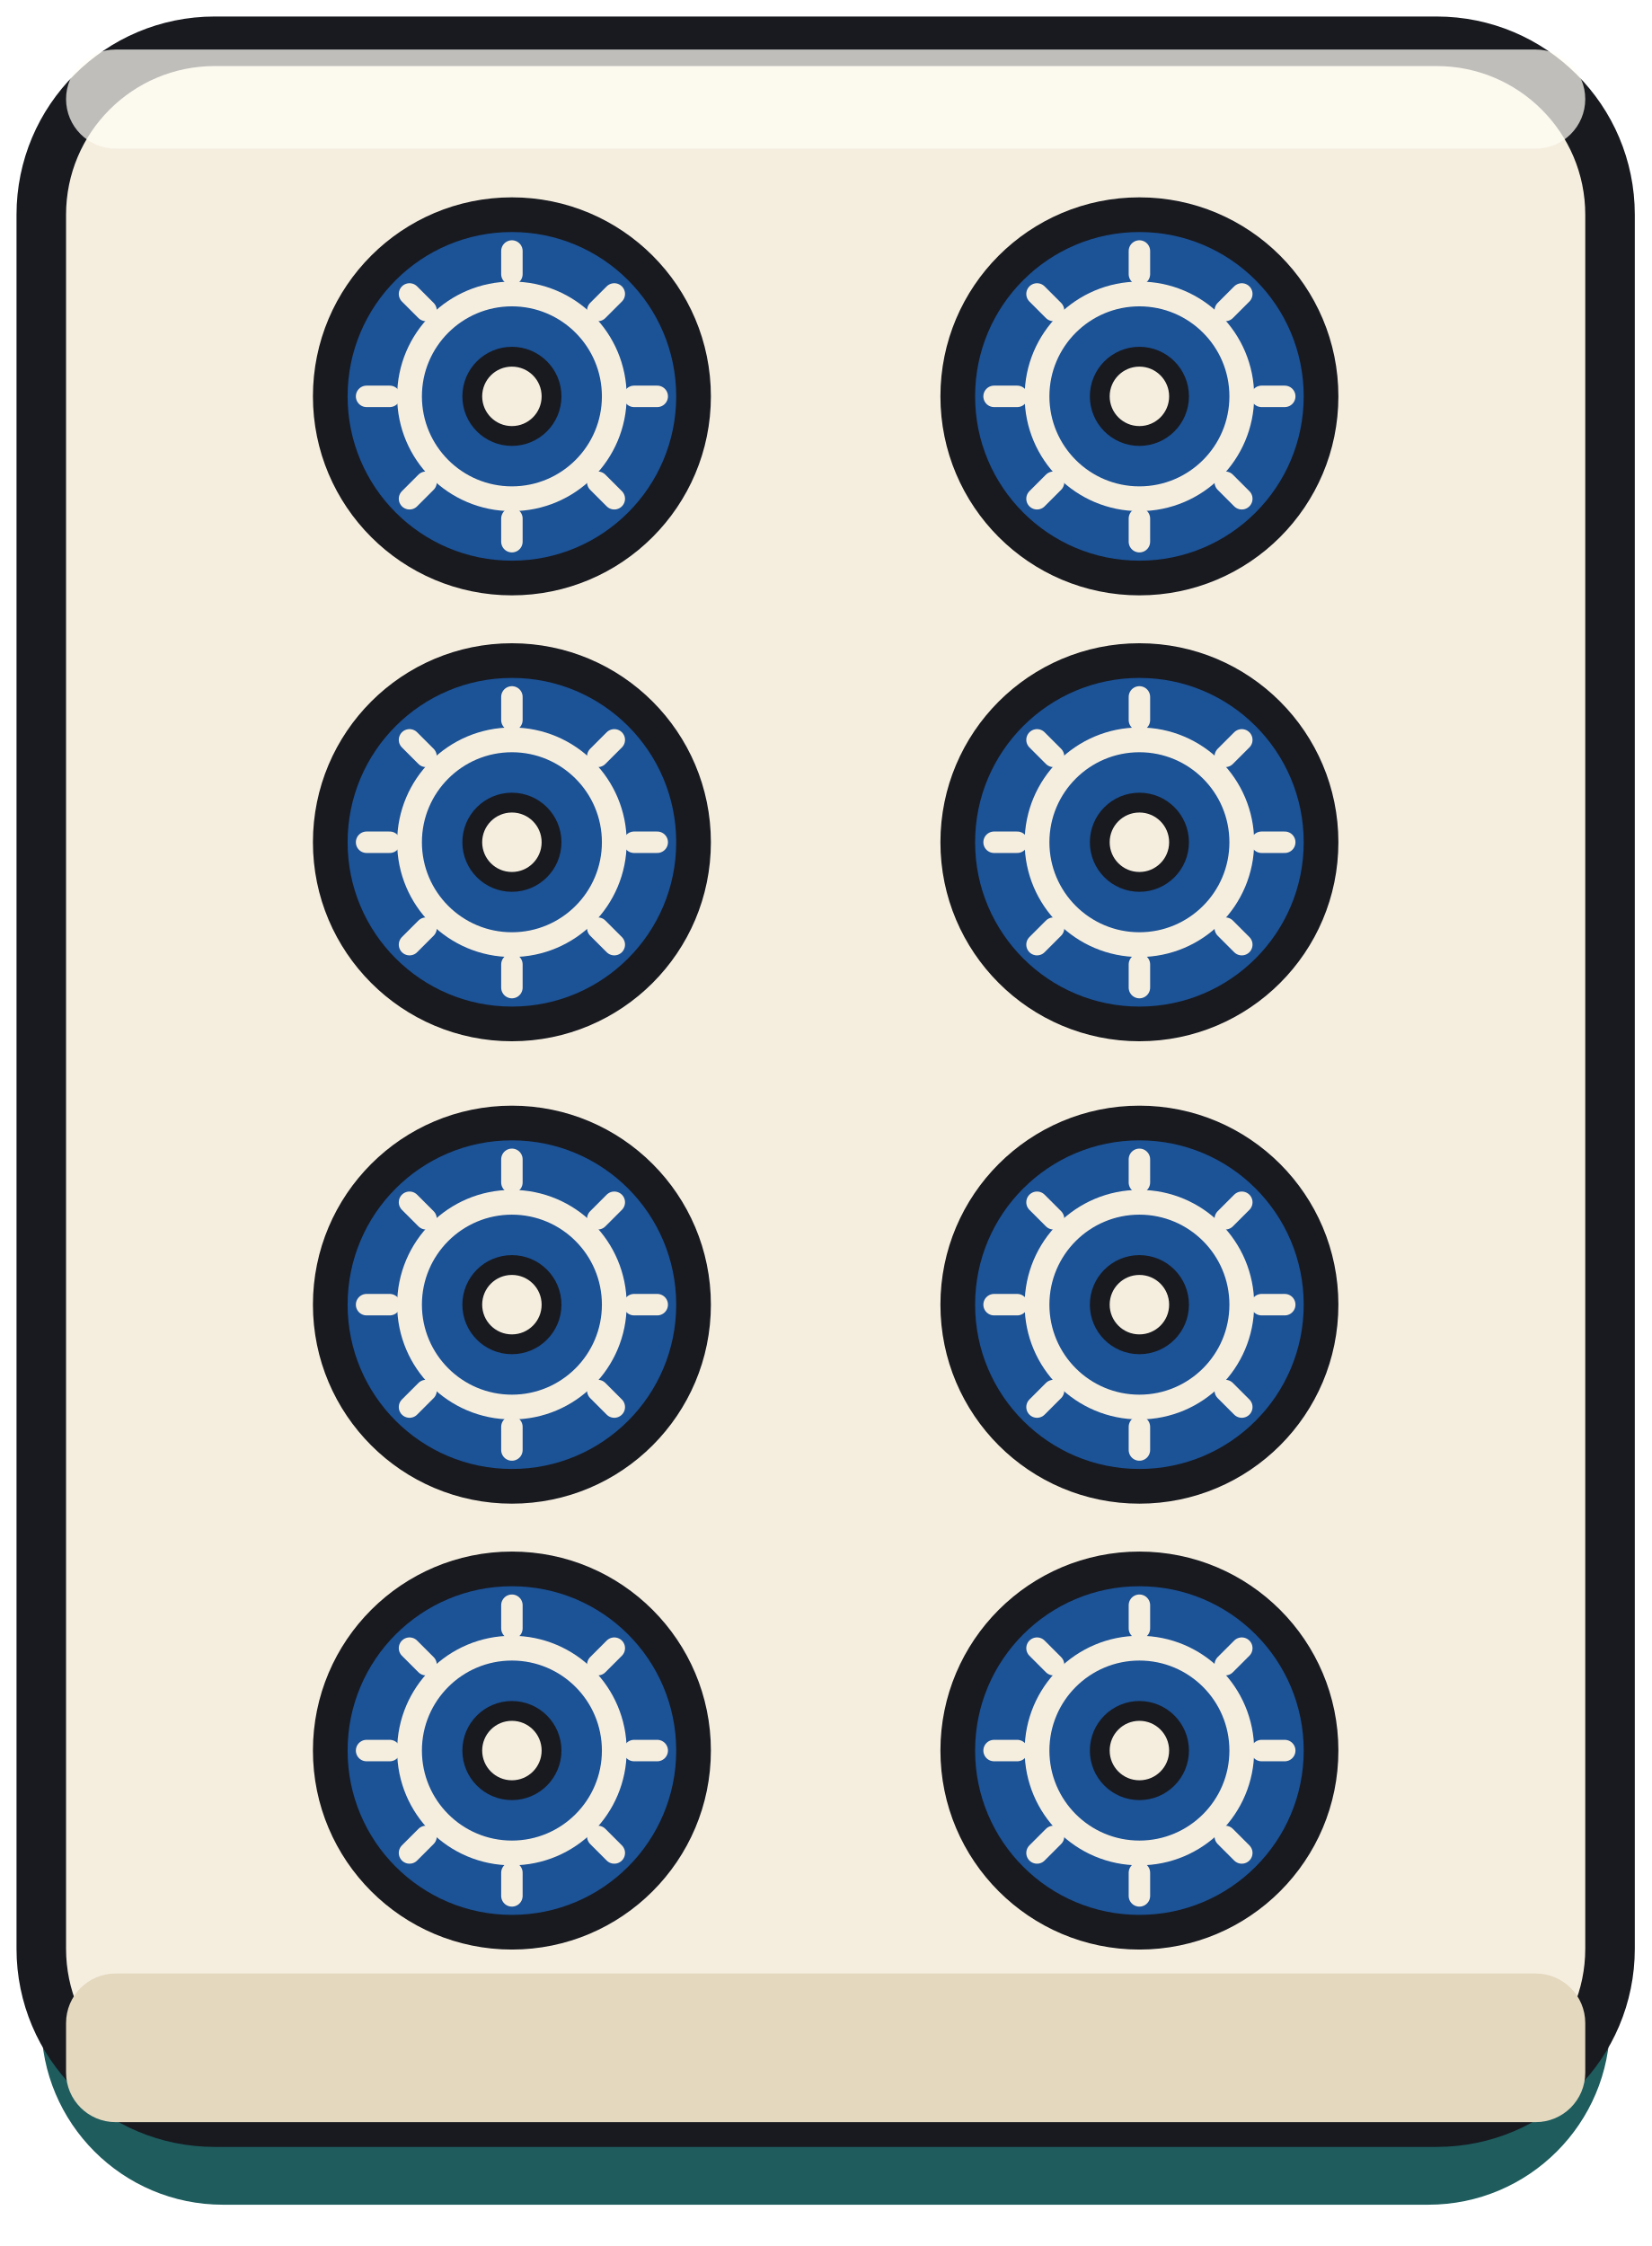
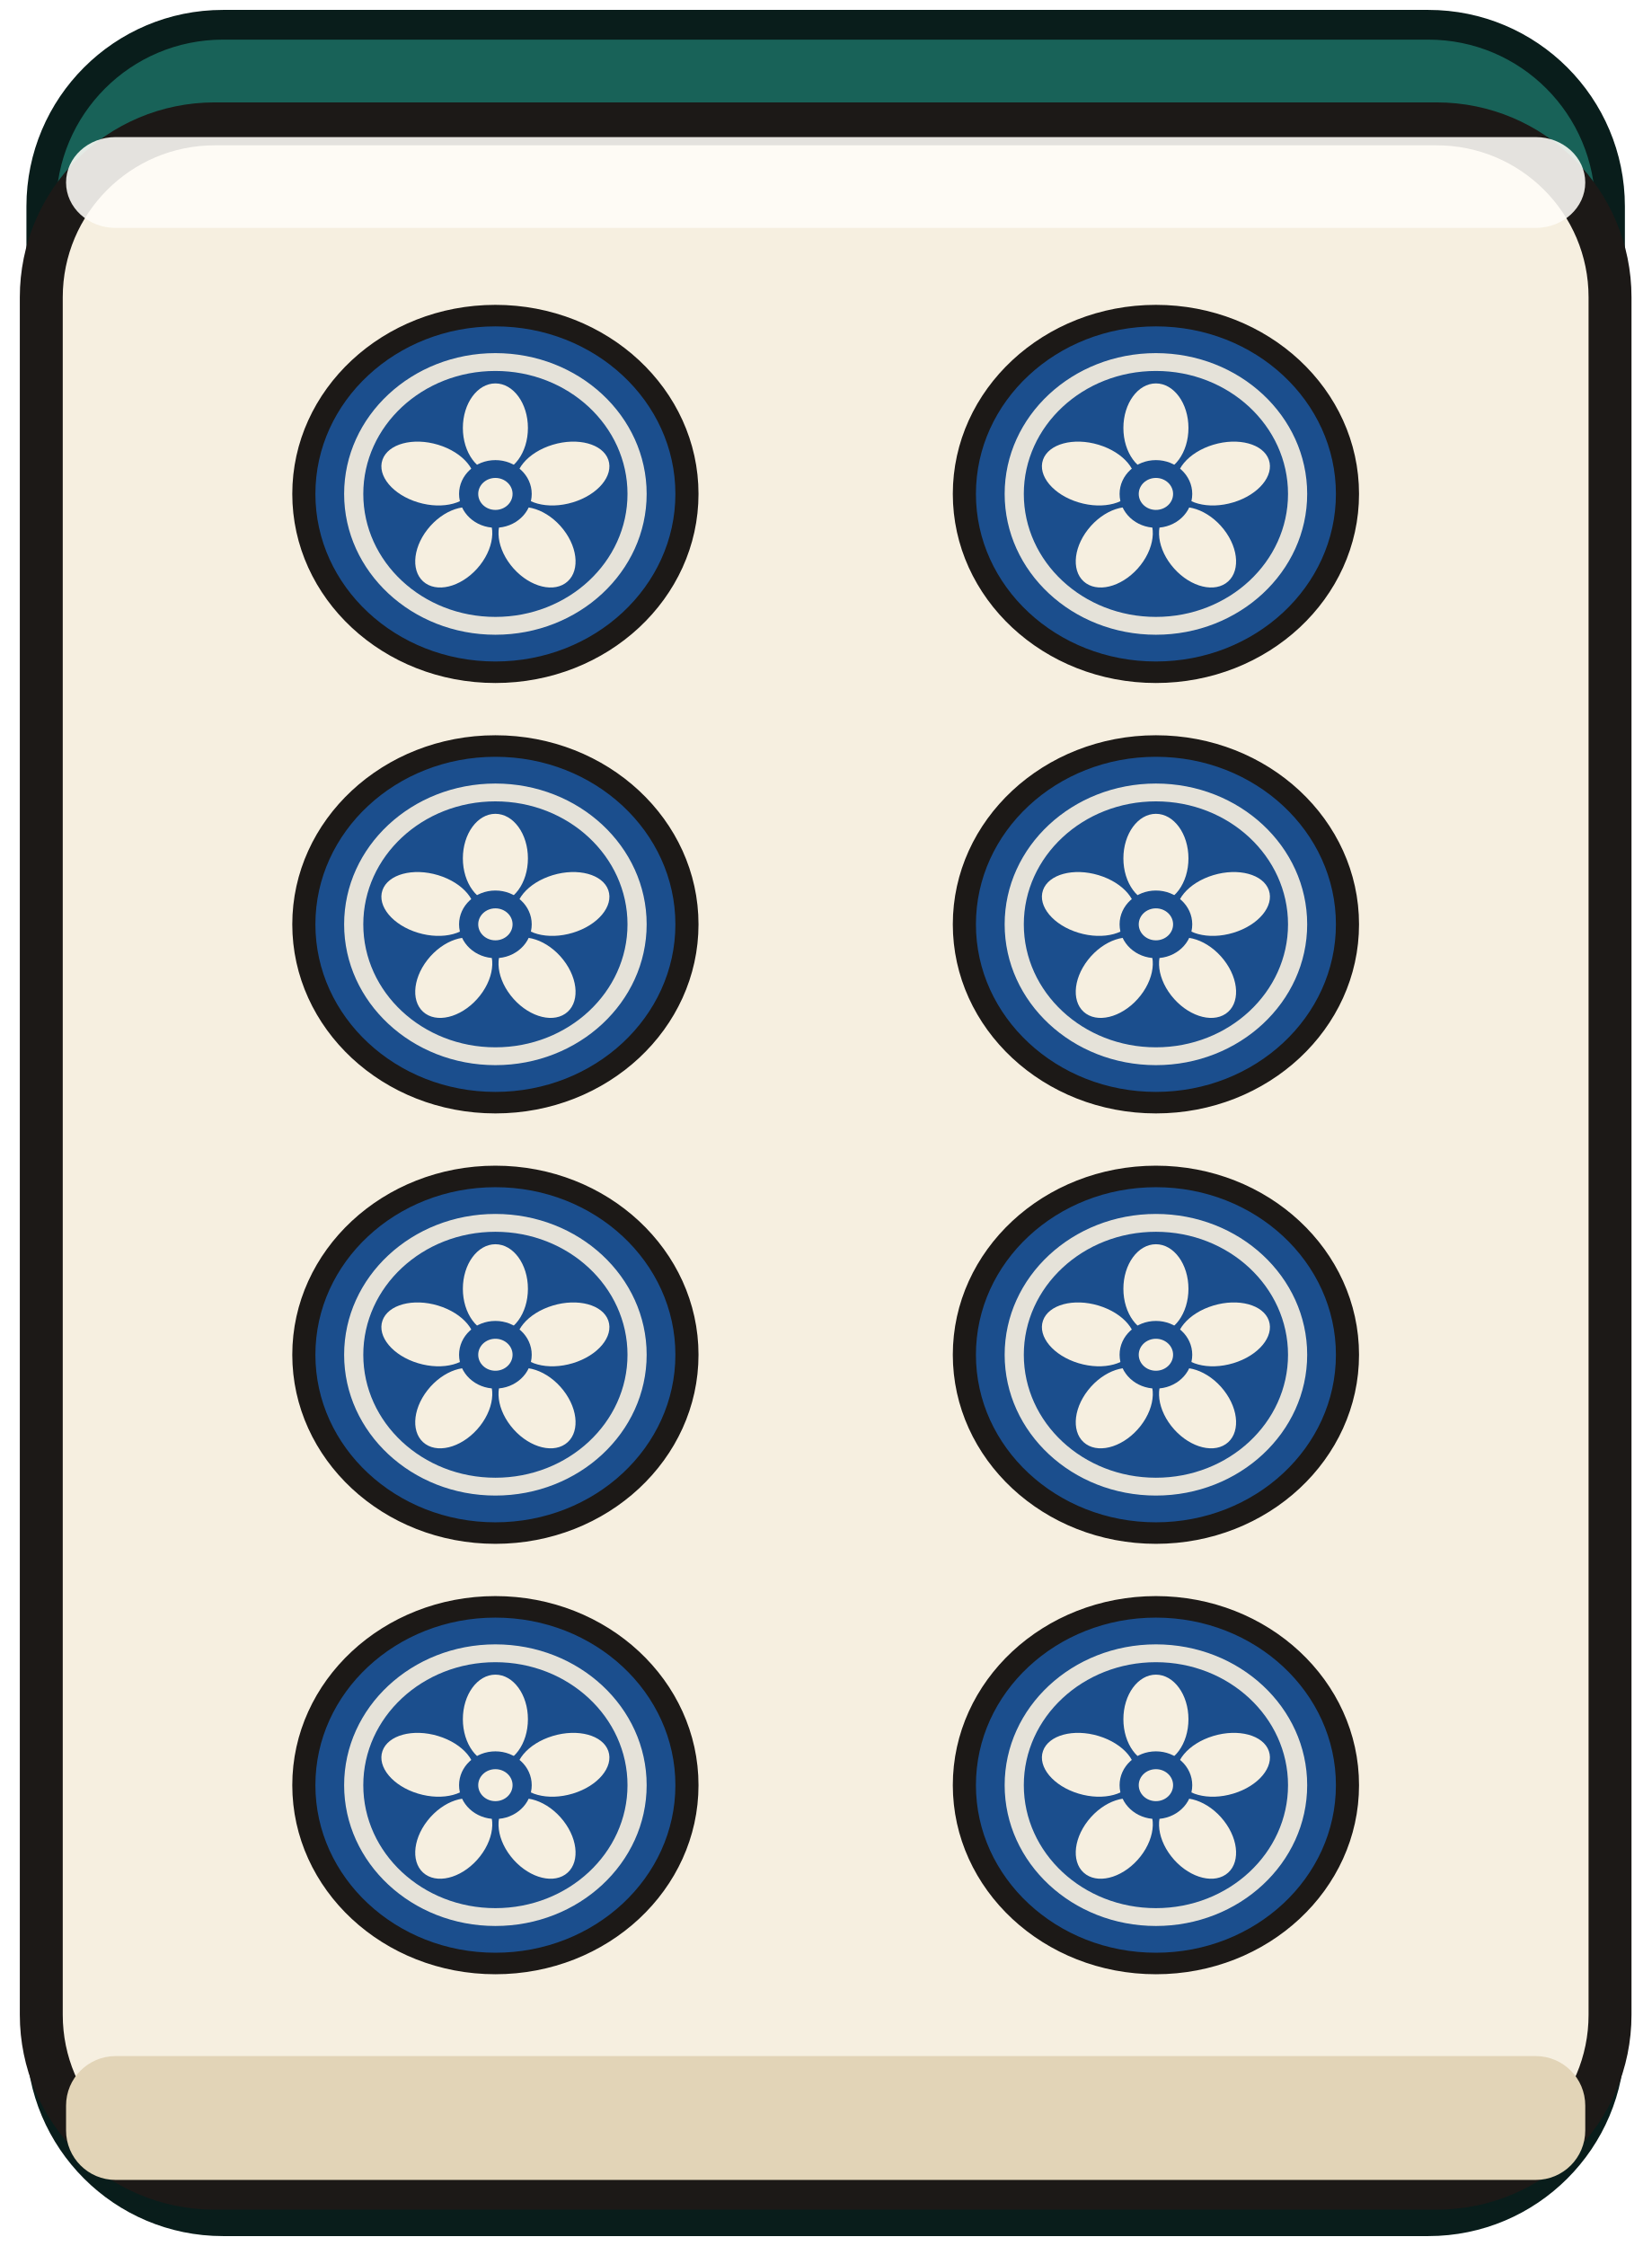
<svg xmlns="http://www.w3.org/2000/svg" viewBox="0 0 100 136">
-   <rect x="2.5" y="5.5" width="95" height="128" rx="11" fill="#1E5C5E" />
-   <rect x="2.5" y="2.5" width="95" height="126" rx="10.5" fill="#F5EEDF" stroke="#181A20" stroke-width="3" />
-   <rect x="4" y="3" width="92" height="6" rx="3" fill="#FFFDF5" opacity="0.72" />
-   <rect x="4" y="119.5" width="92" height="9" rx="3" fill="#E4D8BE" />
-   <g>
-     <circle cx="31" cy="24" r="11" fill="#1C5296" stroke="#181A20" stroke-width="2.1" />
-     <circle cx="31" cy="24" r="6.2" fill="none" stroke="#F5EEDF" stroke-width="1.5" />
-     <line x1="38.4" y1="24.0" x2="39.8" y2="24.0" stroke="#F5EEDF" stroke-width="1.3" stroke-linecap="round" />
-     <line x1="36.2" y1="29.2" x2="37.2" y2="30.2" stroke="#F5EEDF" stroke-width="1.3" stroke-linecap="round" />
-     <line x1="31.0" y1="31.4" x2="31.0" y2="32.8" stroke="#F5EEDF" stroke-width="1.3" stroke-linecap="round" />
-     <line x1="25.8" y1="29.2" x2="24.8" y2="30.2" stroke="#F5EEDF" stroke-width="1.3" stroke-linecap="round" />
-     <line x1="23.6" y1="24.0" x2="22.2" y2="24.0" stroke="#F5EEDF" stroke-width="1.3" stroke-linecap="round" />
-     <line x1="25.8" y1="18.8" x2="24.8" y2="17.8" stroke="#F5EEDF" stroke-width="1.3" stroke-linecap="round" />
-     <line x1="31.0" y1="16.6" x2="31.0" y2="15.2" stroke="#F5EEDF" stroke-width="1.3" stroke-linecap="round" />
-     <line x1="36.2" y1="18.8" x2="37.2" y2="17.8" stroke="#F5EEDF" stroke-width="1.3" stroke-linecap="round" />
-     <circle cx="31" cy="24" r="2.4" fill="#F5EEDF" stroke="#181A20" stroke-width="1.2" />
-   </g>
-   <g>
-     <circle cx="69" cy="24" r="11" fill="#1C5296" stroke="#181A20" stroke-width="2.1" />
-     <circle cx="69" cy="24" r="6.2" fill="none" stroke="#F5EEDF" stroke-width="1.5" />
-     <line x1="76.4" y1="24.0" x2="77.8" y2="24.0" stroke="#F5EEDF" stroke-width="1.3" stroke-linecap="round" />
-     <line x1="74.2" y1="29.2" x2="75.2" y2="30.2" stroke="#F5EEDF" stroke-width="1.3" stroke-linecap="round" />
-     <line x1="69.0" y1="31.4" x2="69.0" y2="32.8" stroke="#F5EEDF" stroke-width="1.3" stroke-linecap="round" />
-     <line x1="63.8" y1="29.2" x2="62.8" y2="30.2" stroke="#F5EEDF" stroke-width="1.3" stroke-linecap="round" />
-     <line x1="61.6" y1="24.0" x2="60.2" y2="24.0" stroke="#F5EEDF" stroke-width="1.3" stroke-linecap="round" />
-     <line x1="63.8" y1="18.8" x2="62.8" y2="17.8" stroke="#F5EEDF" stroke-width="1.3" stroke-linecap="round" />
-     <line x1="69.0" y1="16.6" x2="69.0" y2="15.2" stroke="#F5EEDF" stroke-width="1.3" stroke-linecap="round" />
-     <line x1="74.2" y1="18.8" x2="75.2" y2="17.8" stroke="#F5EEDF" stroke-width="1.3" stroke-linecap="round" />
-     <circle cx="69" cy="24" r="2.4" fill="#F5EEDF" stroke="#181A20" stroke-width="1.2" />
-   </g>
-   <g>
-     <circle cx="31" cy="51" r="11" fill="#1C5296" stroke="#181A20" stroke-width="2.1" />
-     <circle cx="31" cy="51" r="6.2" fill="none" stroke="#F5EEDF" stroke-width="1.5" />
-     <line x1="38.4" y1="51.0" x2="39.8" y2="51.0" stroke="#F5EEDF" stroke-width="1.3" stroke-linecap="round" />
-     <line x1="36.2" y1="56.2" x2="37.2" y2="57.2" stroke="#F5EEDF" stroke-width="1.3" stroke-linecap="round" />
-     <line x1="31.0" y1="58.4" x2="31.0" y2="59.8" stroke="#F5EEDF" stroke-width="1.3" stroke-linecap="round" />
-     <line x1="25.8" y1="56.2" x2="24.8" y2="57.2" stroke="#F5EEDF" stroke-width="1.3" stroke-linecap="round" />
-     <line x1="23.6" y1="51.0" x2="22.2" y2="51.0" stroke="#F5EEDF" stroke-width="1.3" stroke-linecap="round" />
-     <line x1="25.8" y1="45.8" x2="24.8" y2="44.8" stroke="#F5EEDF" stroke-width="1.3" stroke-linecap="round" />
-     <line x1="31.0" y1="43.6" x2="31.0" y2="42.2" stroke="#F5EEDF" stroke-width="1.3" stroke-linecap="round" />
-     <line x1="36.2" y1="45.8" x2="37.2" y2="44.8" stroke="#F5EEDF" stroke-width="1.3" stroke-linecap="round" />
-     <circle cx="31" cy="51" r="2.4" fill="#F5EEDF" stroke="#181A20" stroke-width="1.2" />
-   </g>
-   <g>
-     <circle cx="69" cy="51" r="11" fill="#1C5296" stroke="#181A20" stroke-width="2.1" />
-     <circle cx="69" cy="51" r="6.2" fill="none" stroke="#F5EEDF" stroke-width="1.5" />
-     <line x1="76.4" y1="51.0" x2="77.8" y2="51.0" stroke="#F5EEDF" stroke-width="1.3" stroke-linecap="round" />
-     <line x1="74.2" y1="56.2" x2="75.2" y2="57.2" stroke="#F5EEDF" stroke-width="1.3" stroke-linecap="round" />
-     <line x1="69.0" y1="58.4" x2="69.0" y2="59.8" stroke="#F5EEDF" stroke-width="1.3" stroke-linecap="round" />
-     <line x1="63.8" y1="56.2" x2="62.8" y2="57.2" stroke="#F5EEDF" stroke-width="1.3" stroke-linecap="round" />
-     <line x1="61.6" y1="51.0" x2="60.2" y2="51.0" stroke="#F5EEDF" stroke-width="1.3" stroke-linecap="round" />
-     <line x1="63.8" y1="45.8" x2="62.8" y2="44.8" stroke="#F5EEDF" stroke-width="1.3" stroke-linecap="round" />
-     <line x1="69.0" y1="43.6" x2="69.0" y2="42.2" stroke="#F5EEDF" stroke-width="1.3" stroke-linecap="round" />
-     <line x1="74.2" y1="45.8" x2="75.2" y2="44.8" stroke="#F5EEDF" stroke-width="1.3" stroke-linecap="round" />
-     <circle cx="69" cy="51" r="2.4" fill="#F5EEDF" stroke="#181A20" stroke-width="1.2" />
-   </g>
-   <g>
-     <circle cx="31" cy="79" r="11" fill="#1C5296" stroke="#181A20" stroke-width="2.1" />
-     <circle cx="31" cy="79" r="6.2" fill="none" stroke="#F5EEDF" stroke-width="1.5" />
-     <line x1="38.4" y1="79.0" x2="39.8" y2="79.0" stroke="#F5EEDF" stroke-width="1.3" stroke-linecap="round" />
-     <line x1="36.2" y1="84.2" x2="37.2" y2="85.2" stroke="#F5EEDF" stroke-width="1.3" stroke-linecap="round" />
-     <line x1="31.0" y1="86.4" x2="31.0" y2="87.8" stroke="#F5EEDF" stroke-width="1.3" stroke-linecap="round" />
-     <line x1="25.8" y1="84.2" x2="24.8" y2="85.2" stroke="#F5EEDF" stroke-width="1.3" stroke-linecap="round" />
-     <line x1="23.6" y1="79.0" x2="22.2" y2="79.0" stroke="#F5EEDF" stroke-width="1.3" stroke-linecap="round" />
-     <line x1="25.8" y1="73.8" x2="24.8" y2="72.8" stroke="#F5EEDF" stroke-width="1.3" stroke-linecap="round" />
-     <line x1="31.0" y1="71.6" x2="31.0" y2="70.2" stroke="#F5EEDF" stroke-width="1.3" stroke-linecap="round" />
-     <line x1="36.2" y1="73.8" x2="37.2" y2="72.8" stroke="#F5EEDF" stroke-width="1.3" stroke-linecap="round" />
-     <circle cx="31" cy="79" r="2.4" fill="#F5EEDF" stroke="#181A20" stroke-width="1.2" />
-   </g>
-   <g>
-     <circle cx="69" cy="79" r="11" fill="#1C5296" stroke="#181A20" stroke-width="2.1" />
-     <circle cx="69" cy="79" r="6.2" fill="none" stroke="#F5EEDF" stroke-width="1.5" />
-     <line x1="76.4" y1="79.0" x2="77.8" y2="79.0" stroke="#F5EEDF" stroke-width="1.3" stroke-linecap="round" />
-     <line x1="74.2" y1="84.2" x2="75.2" y2="85.2" stroke="#F5EEDF" stroke-width="1.3" stroke-linecap="round" />
-     <line x1="69.0" y1="86.4" x2="69.0" y2="87.8" stroke="#F5EEDF" stroke-width="1.3" stroke-linecap="round" />
-     <line x1="63.8" y1="84.2" x2="62.8" y2="85.2" stroke="#F5EEDF" stroke-width="1.3" stroke-linecap="round" />
-     <line x1="61.6" y1="79.0" x2="60.2" y2="79.0" stroke="#F5EEDF" stroke-width="1.3" stroke-linecap="round" />
-     <line x1="63.8" y1="73.8" x2="62.8" y2="72.8" stroke="#F5EEDF" stroke-width="1.3" stroke-linecap="round" />
-     <line x1="69.0" y1="71.6" x2="69.0" y2="70.2" stroke="#F5EEDF" stroke-width="1.3" stroke-linecap="round" />
-     <line x1="74.2" y1="73.8" x2="75.2" y2="72.8" stroke="#F5EEDF" stroke-width="1.3" stroke-linecap="round" />
-     <circle cx="69" cy="79" r="2.4" fill="#F5EEDF" stroke="#181A20" stroke-width="1.2" />
-   </g>
-   <g>
-     <circle cx="31" cy="106" r="11" fill="#1C5296" stroke="#181A20" stroke-width="2.1" />
-     <circle cx="31" cy="106" r="6.2" fill="none" stroke="#F5EEDF" stroke-width="1.5" />
-     <line x1="38.4" y1="106.0" x2="39.8" y2="106.0" stroke="#F5EEDF" stroke-width="1.3" stroke-linecap="round" />
-     <line x1="36.2" y1="111.2" x2="37.2" y2="112.2" stroke="#F5EEDF" stroke-width="1.3" stroke-linecap="round" />
-     <line x1="31.0" y1="113.4" x2="31.0" y2="114.8" stroke="#F5EEDF" stroke-width="1.3" stroke-linecap="round" />
-     <line x1="25.8" y1="111.2" x2="24.8" y2="112.2" stroke="#F5EEDF" stroke-width="1.3" stroke-linecap="round" />
-     <line x1="23.6" y1="106.0" x2="22.2" y2="106.0" stroke="#F5EEDF" stroke-width="1.3" stroke-linecap="round" />
-     <line x1="25.8" y1="100.8" x2="24.8" y2="99.8" stroke="#F5EEDF" stroke-width="1.3" stroke-linecap="round" />
-     <line x1="31.0" y1="98.6" x2="31.0" y2="97.2" stroke="#F5EEDF" stroke-width="1.3" stroke-linecap="round" />
-     <line x1="36.2" y1="100.8" x2="37.2" y2="99.8" stroke="#F5EEDF" stroke-width="1.3" stroke-linecap="round" />
-     <circle cx="31" cy="106" r="2.4" fill="#F5EEDF" stroke="#181A20" stroke-width="1.2" />
-   </g>
-   <g>
-     <circle cx="69" cy="106" r="11" fill="#1C5296" stroke="#181A20" stroke-width="2.1" />
-     <circle cx="69" cy="106" r="6.2" fill="none" stroke="#F5EEDF" stroke-width="1.5" />
-     <line x1="76.4" y1="106.0" x2="77.8" y2="106.0" stroke="#F5EEDF" stroke-width="1.3" stroke-linecap="round" />
-     <line x1="74.2" y1="111.2" x2="75.2" y2="112.2" stroke="#F5EEDF" stroke-width="1.3" stroke-linecap="round" />
-     <line x1="69.0" y1="113.4" x2="69.0" y2="114.8" stroke="#F5EEDF" stroke-width="1.3" stroke-linecap="round" />
-     <line x1="63.8" y1="111.2" x2="62.8" y2="112.2" stroke="#F5EEDF" stroke-width="1.3" stroke-linecap="round" />
-     <line x1="61.6" y1="106.0" x2="60.2" y2="106.0" stroke="#F5EEDF" stroke-width="1.3" stroke-linecap="round" />
-     <line x1="63.8" y1="100.8" x2="62.8" y2="99.8" stroke="#F5EEDF" stroke-width="1.3" stroke-linecap="round" />
-     <line x1="69.0" y1="98.6" x2="69.0" y2="97.2" stroke="#F5EEDF" stroke-width="1.3" stroke-linecap="round" />
-     <line x1="74.2" y1="100.8" x2="75.2" y2="99.8" stroke="#F5EEDF" stroke-width="1.3" stroke-linecap="round" />
-     <circle cx="69" cy="106" r="2.4" fill="#F5EEDF" stroke="#181A20" stroke-width="1.2" />
+   <rect x="2.5" y="1.5" width="95" height="133" rx="11" fill="#186258" stroke="#091D1B" stroke-width="1.8" />
+   <rect x="2.5" y="7.5" width="95" height="125" rx="10.5" fill="#F6EFE0" stroke="#1C1917" stroke-width="2.6" />
+   <rect x="4" y="8.3" width="92" height="5.5" rx="3" fill="#FFFDF8" opacity="0.88" />
+   <rect x="4" y="124.5" width="92" height="7.5" rx="3" fill="#E2D4B7" />
+   <g transform="translate(0 8.50) scale(1 0.9308)">
+     <g>
+       <circle cx="30" cy="23" r="11.6" fill="#1B4E8D" stroke="#1C1917" stroke-width="1.4" />
+       <circle cx="30" cy="23" r="8.58" fill="none" stroke="#F6EFE0" stroke-width="1.16" opacity="0.92" />
+       <g transform="rotate(0 30 23)">
+         <ellipse cx="30" cy="18.71" rx="1.97" ry="2.90" fill="#F6EFE0" />
+       </g>
+       <g transform="rotate(72 30 23)">
+         <ellipse cx="30" cy="18.71" rx="1.97" ry="2.90" fill="#F6EFE0" />
+       </g>
+       <g transform="rotate(144 30 23)">
+         <ellipse cx="30" cy="18.71" rx="1.97" ry="2.90" fill="#F6EFE0" />
+       </g>
+       <g transform="rotate(216 30 23)">
+         <ellipse cx="30" cy="18.71" rx="1.97" ry="2.90" fill="#F6EFE0" />
+       </g>
+       <g transform="rotate(288 30 23)">
+         <ellipse cx="30" cy="18.71" rx="1.97" ry="2.90" fill="#F6EFE0" />
+       </g>
+       <circle cx="30" cy="23" r="2.20" fill="#1B4E8D" />
+       <circle cx="30" cy="23" r="1.04" fill="#F6EFE0" />
+     </g>
+     <g>
+       <circle cx="70" cy="23" r="11.6" fill="#1B4E8D" stroke="#1C1917" stroke-width="1.4" />
+       <circle cx="70" cy="23" r="8.58" fill="none" stroke="#F6EFE0" stroke-width="1.16" opacity="0.92" />
+       <g transform="rotate(0 70 23)">
+         <ellipse cx="70" cy="18.71" rx="1.97" ry="2.90" fill="#F6EFE0" />
+       </g>
+       <g transform="rotate(72 70 23)">
+         <ellipse cx="70" cy="18.71" rx="1.97" ry="2.90" fill="#F6EFE0" />
+       </g>
+       <g transform="rotate(144 70 23)">
+         <ellipse cx="70" cy="18.71" rx="1.97" ry="2.90" fill="#F6EFE0" />
+       </g>
+       <g transform="rotate(216 70 23)">
+         <ellipse cx="70" cy="18.71" rx="1.97" ry="2.90" fill="#F6EFE0" />
+       </g>
+       <g transform="rotate(288 70 23)">
+         <ellipse cx="70" cy="18.71" rx="1.97" ry="2.90" fill="#F6EFE0" />
+       </g>
+       <circle cx="70" cy="23" r="2.20" fill="#1B4E8D" />
+       <circle cx="70" cy="23" r="1.04" fill="#F6EFE0" />
+     </g>
+     <g>
+       <circle cx="30" cy="51" r="11.6" fill="#1B4E8D" stroke="#1C1917" stroke-width="1.4" />
+       <circle cx="30" cy="51" r="8.58" fill="none" stroke="#F6EFE0" stroke-width="1.16" opacity="0.92" />
+       <g transform="rotate(0 30 51)">
+         <ellipse cx="30" cy="46.71" rx="1.97" ry="2.90" fill="#F6EFE0" />
+       </g>
+       <g transform="rotate(72 30 51)">
+         <ellipse cx="30" cy="46.71" rx="1.97" ry="2.90" fill="#F6EFE0" />
+       </g>
+       <g transform="rotate(144 30 51)">
+         <ellipse cx="30" cy="46.71" rx="1.97" ry="2.90" fill="#F6EFE0" />
+       </g>
+       <g transform="rotate(216 30 51)">
+         <ellipse cx="30" cy="46.71" rx="1.97" ry="2.90" fill="#F6EFE0" />
+       </g>
+       <g transform="rotate(288 30 51)">
+         <ellipse cx="30" cy="46.71" rx="1.97" ry="2.90" fill="#F6EFE0" />
+       </g>
+       <circle cx="30" cy="51" r="2.20" fill="#1B4E8D" />
+       <circle cx="30" cy="51" r="1.04" fill="#F6EFE0" />
+     </g>
+     <g>
+       <circle cx="70" cy="51" r="11.6" fill="#1B4E8D" stroke="#1C1917" stroke-width="1.4" />
+       <circle cx="70" cy="51" r="8.58" fill="none" stroke="#F6EFE0" stroke-width="1.16" opacity="0.92" />
+       <g transform="rotate(0 70 51)">
+         <ellipse cx="70" cy="46.71" rx="1.97" ry="2.90" fill="#F6EFE0" />
+       </g>
+       <g transform="rotate(72 70 51)">
+         <ellipse cx="70" cy="46.71" rx="1.97" ry="2.90" fill="#F6EFE0" />
+       </g>
+       <g transform="rotate(144 70 51)">
+         <ellipse cx="70" cy="46.71" rx="1.97" ry="2.90" fill="#F6EFE0" />
+       </g>
+       <g transform="rotate(216 70 51)">
+         <ellipse cx="70" cy="46.71" rx="1.97" ry="2.90" fill="#F6EFE0" />
+       </g>
+       <g transform="rotate(288 70 51)">
+         <ellipse cx="70" cy="46.71" rx="1.97" ry="2.90" fill="#F6EFE0" />
+       </g>
+       <circle cx="70" cy="51" r="2.20" fill="#1B4E8D" />
+       <circle cx="70" cy="51" r="1.04" fill="#F6EFE0" />
+     </g>
+     <g>
+       <circle cx="30" cy="79" r="11.6" fill="#1B4E8D" stroke="#1C1917" stroke-width="1.4" />
+       <circle cx="30" cy="79" r="8.58" fill="none" stroke="#F6EFE0" stroke-width="1.16" opacity="0.92" />
+       <g transform="rotate(0 30 79)">
+         <ellipse cx="30" cy="74.71" rx="1.97" ry="2.90" fill="#F6EFE0" />
+       </g>
+       <g transform="rotate(72 30 79)">
+         <ellipse cx="30" cy="74.71" rx="1.97" ry="2.90" fill="#F6EFE0" />
+       </g>
+       <g transform="rotate(144 30 79)">
+         <ellipse cx="30" cy="74.71" rx="1.97" ry="2.90" fill="#F6EFE0" />
+       </g>
+       <g transform="rotate(216 30 79)">
+         <ellipse cx="30" cy="74.71" rx="1.97" ry="2.90" fill="#F6EFE0" />
+       </g>
+       <g transform="rotate(288 30 79)">
+         <ellipse cx="30" cy="74.71" rx="1.97" ry="2.90" fill="#F6EFE0" />
+       </g>
+       <circle cx="30" cy="79" r="2.20" fill="#1B4E8D" />
+       <circle cx="30" cy="79" r="1.04" fill="#F6EFE0" />
+     </g>
+     <g>
+       <circle cx="70" cy="79" r="11.6" fill="#1B4E8D" stroke="#1C1917" stroke-width="1.4" />
+       <circle cx="70" cy="79" r="8.58" fill="none" stroke="#F6EFE0" stroke-width="1.16" opacity="0.92" />
+       <g transform="rotate(0 70 79)">
+         <ellipse cx="70" cy="74.71" rx="1.97" ry="2.90" fill="#F6EFE0" />
+       </g>
+       <g transform="rotate(72 70 79)">
+         <ellipse cx="70" cy="74.71" rx="1.97" ry="2.90" fill="#F6EFE0" />
+       </g>
+       <g transform="rotate(144 70 79)">
+         <ellipse cx="70" cy="74.71" rx="1.97" ry="2.90" fill="#F6EFE0" />
+       </g>
+       <g transform="rotate(216 70 79)">
+         <ellipse cx="70" cy="74.71" rx="1.97" ry="2.90" fill="#F6EFE0" />
+       </g>
+       <g transform="rotate(288 70 79)">
+         <ellipse cx="70" cy="74.71" rx="1.97" ry="2.90" fill="#F6EFE0" />
+       </g>
+       <circle cx="70" cy="79" r="2.20" fill="#1B4E8D" />
+       <circle cx="70" cy="79" r="1.04" fill="#F6EFE0" />
+     </g>
+     <g>
+       <circle cx="30" cy="107" r="11.6" fill="#1B4E8D" stroke="#1C1917" stroke-width="1.4" />
+       <circle cx="30" cy="107" r="8.58" fill="none" stroke="#F6EFE0" stroke-width="1.16" opacity="0.92" />
+       <g transform="rotate(0 30 107)">
+         <ellipse cx="30" cy="102.71" rx="1.97" ry="2.90" fill="#F6EFE0" />
+       </g>
+       <g transform="rotate(72 30 107)">
+         <ellipse cx="30" cy="102.71" rx="1.97" ry="2.90" fill="#F6EFE0" />
+       </g>
+       <g transform="rotate(144 30 107)">
+         <ellipse cx="30" cy="102.71" rx="1.97" ry="2.90" fill="#F6EFE0" />
+       </g>
+       <g transform="rotate(216 30 107)">
+         <ellipse cx="30" cy="102.71" rx="1.97" ry="2.90" fill="#F6EFE0" />
+       </g>
+       <g transform="rotate(288 30 107)">
+         <ellipse cx="30" cy="102.71" rx="1.97" ry="2.90" fill="#F6EFE0" />
+       </g>
+       <circle cx="30" cy="107" r="2.20" fill="#1B4E8D" />
+       <circle cx="30" cy="107" r="1.04" fill="#F6EFE0" />
+     </g>
+     <g>
+       <circle cx="70" cy="107" r="11.6" fill="#1B4E8D" stroke="#1C1917" stroke-width="1.4" />
+       <circle cx="70" cy="107" r="8.58" fill="none" stroke="#F6EFE0" stroke-width="1.16" opacity="0.92" />
+       <g transform="rotate(0 70 107)">
+         <ellipse cx="70" cy="102.71" rx="1.97" ry="2.90" fill="#F6EFE0" />
+       </g>
+       <g transform="rotate(72 70 107)">
+         <ellipse cx="70" cy="102.71" rx="1.97" ry="2.90" fill="#F6EFE0" />
+       </g>
+       <g transform="rotate(144 70 107)">
+         <ellipse cx="70" cy="102.71" rx="1.97" ry="2.90" fill="#F6EFE0" />
+       </g>
+       <g transform="rotate(216 70 107)">
+         <ellipse cx="70" cy="102.71" rx="1.97" ry="2.90" fill="#F6EFE0" />
+       </g>
+       <g transform="rotate(288 70 107)">
+         <ellipse cx="70" cy="102.71" rx="1.97" ry="2.90" fill="#F6EFE0" />
+       </g>
+       <circle cx="70" cy="107" r="2.20" fill="#1B4E8D" />
+       <circle cx="70" cy="107" r="1.04" fill="#F6EFE0" />
+     </g>
  </g>
</svg>
